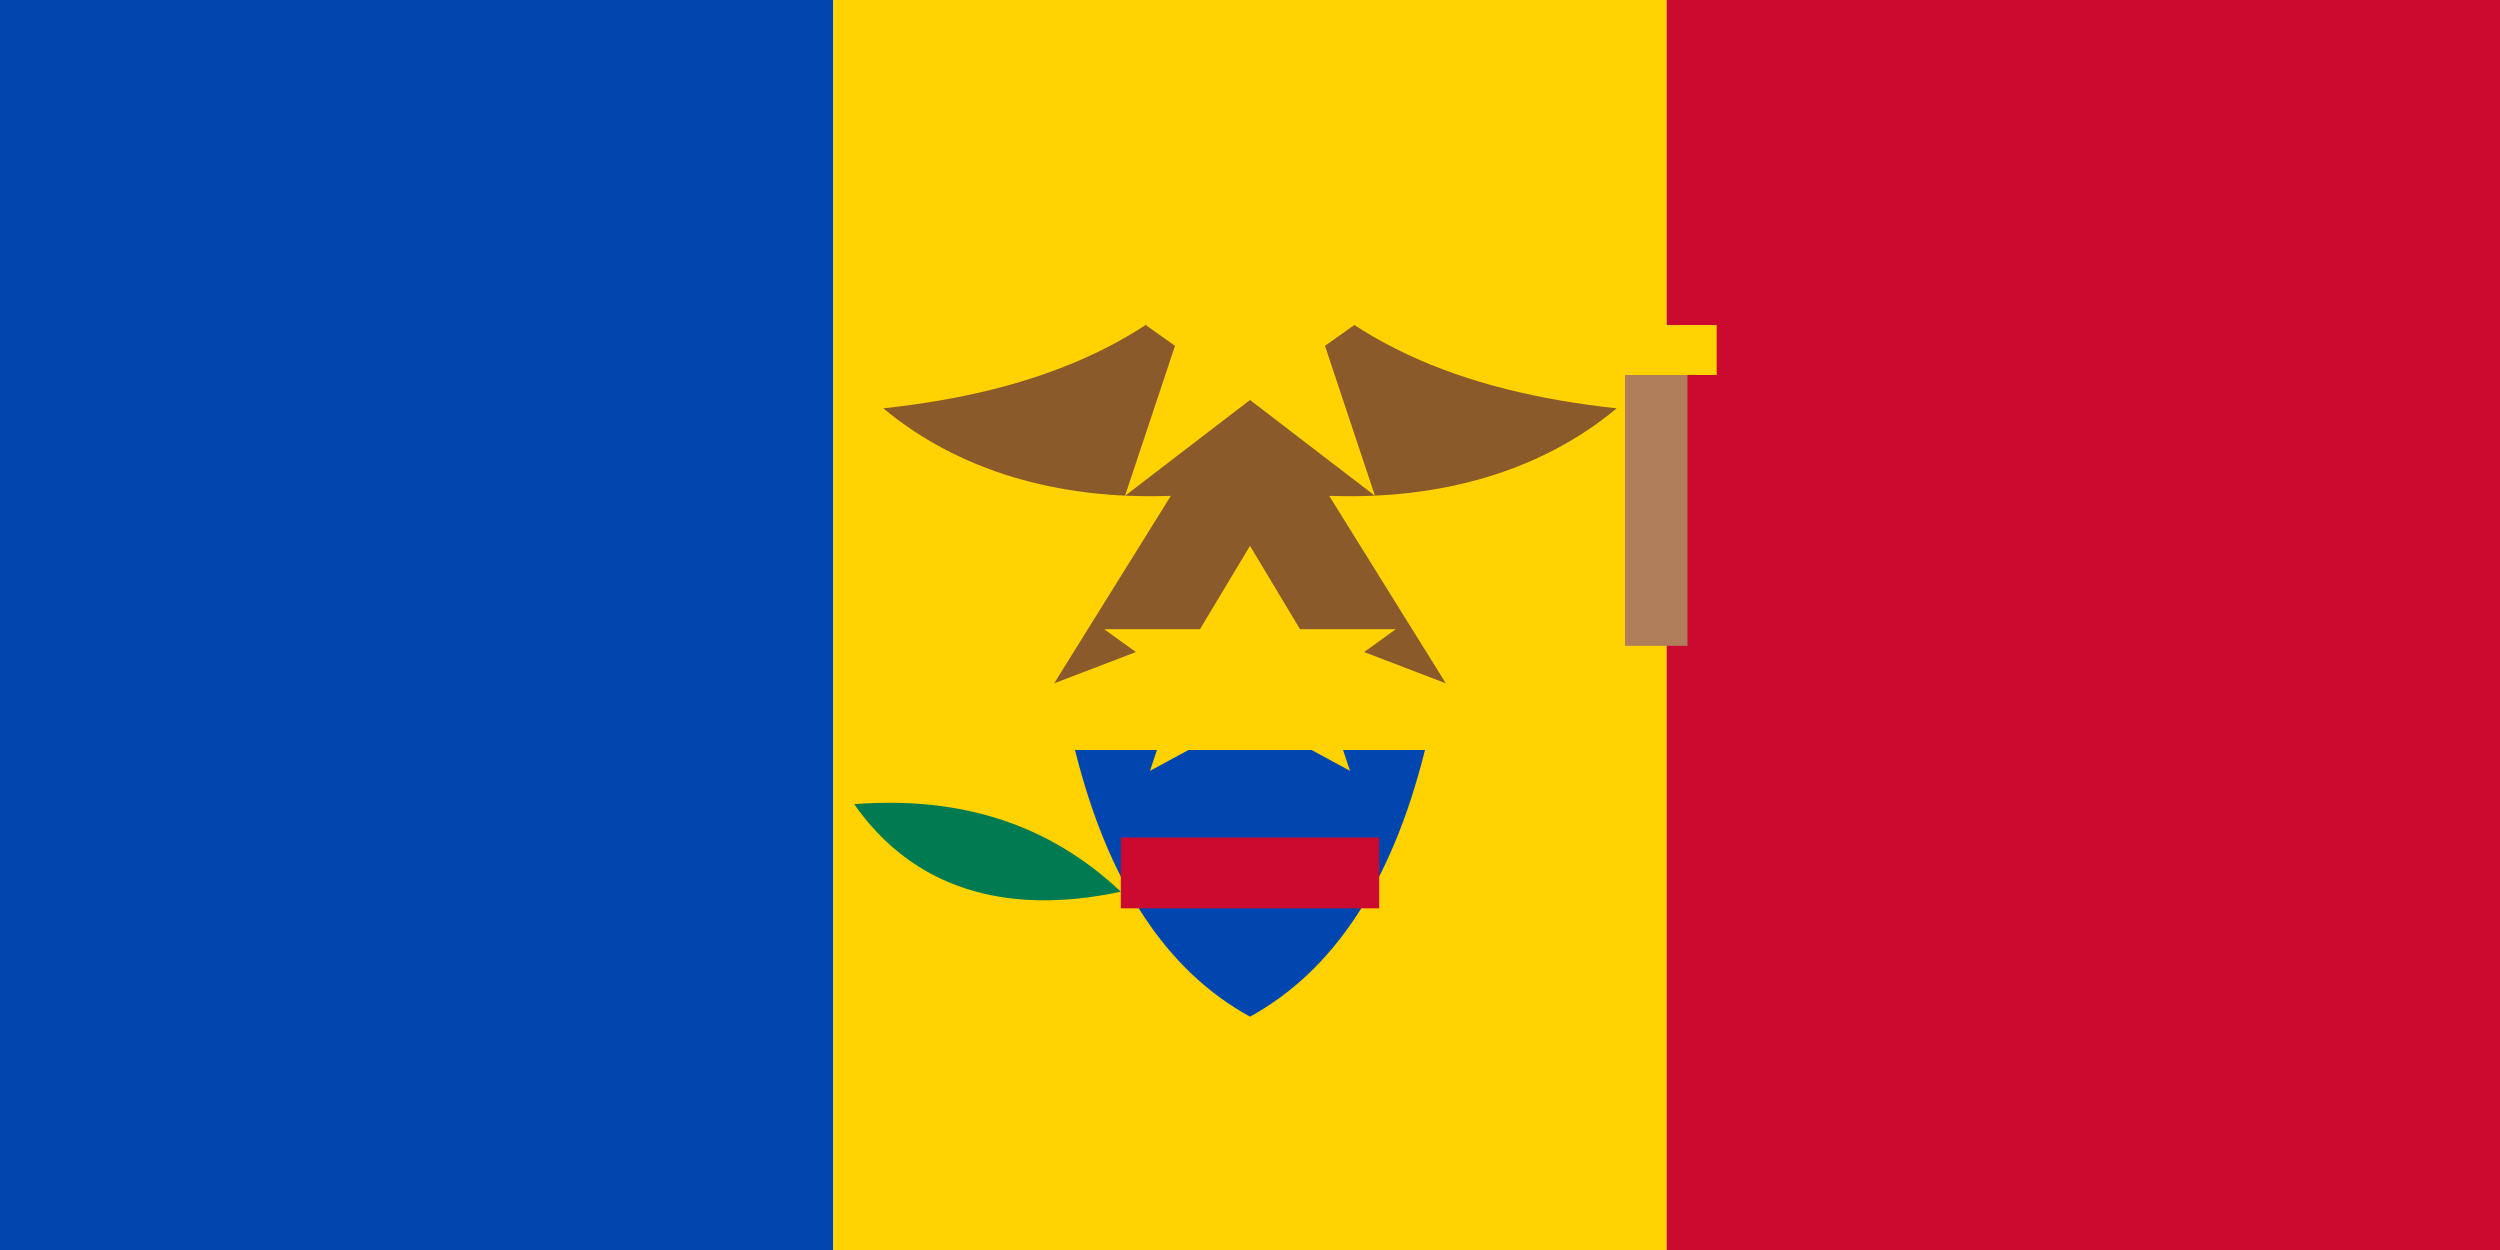
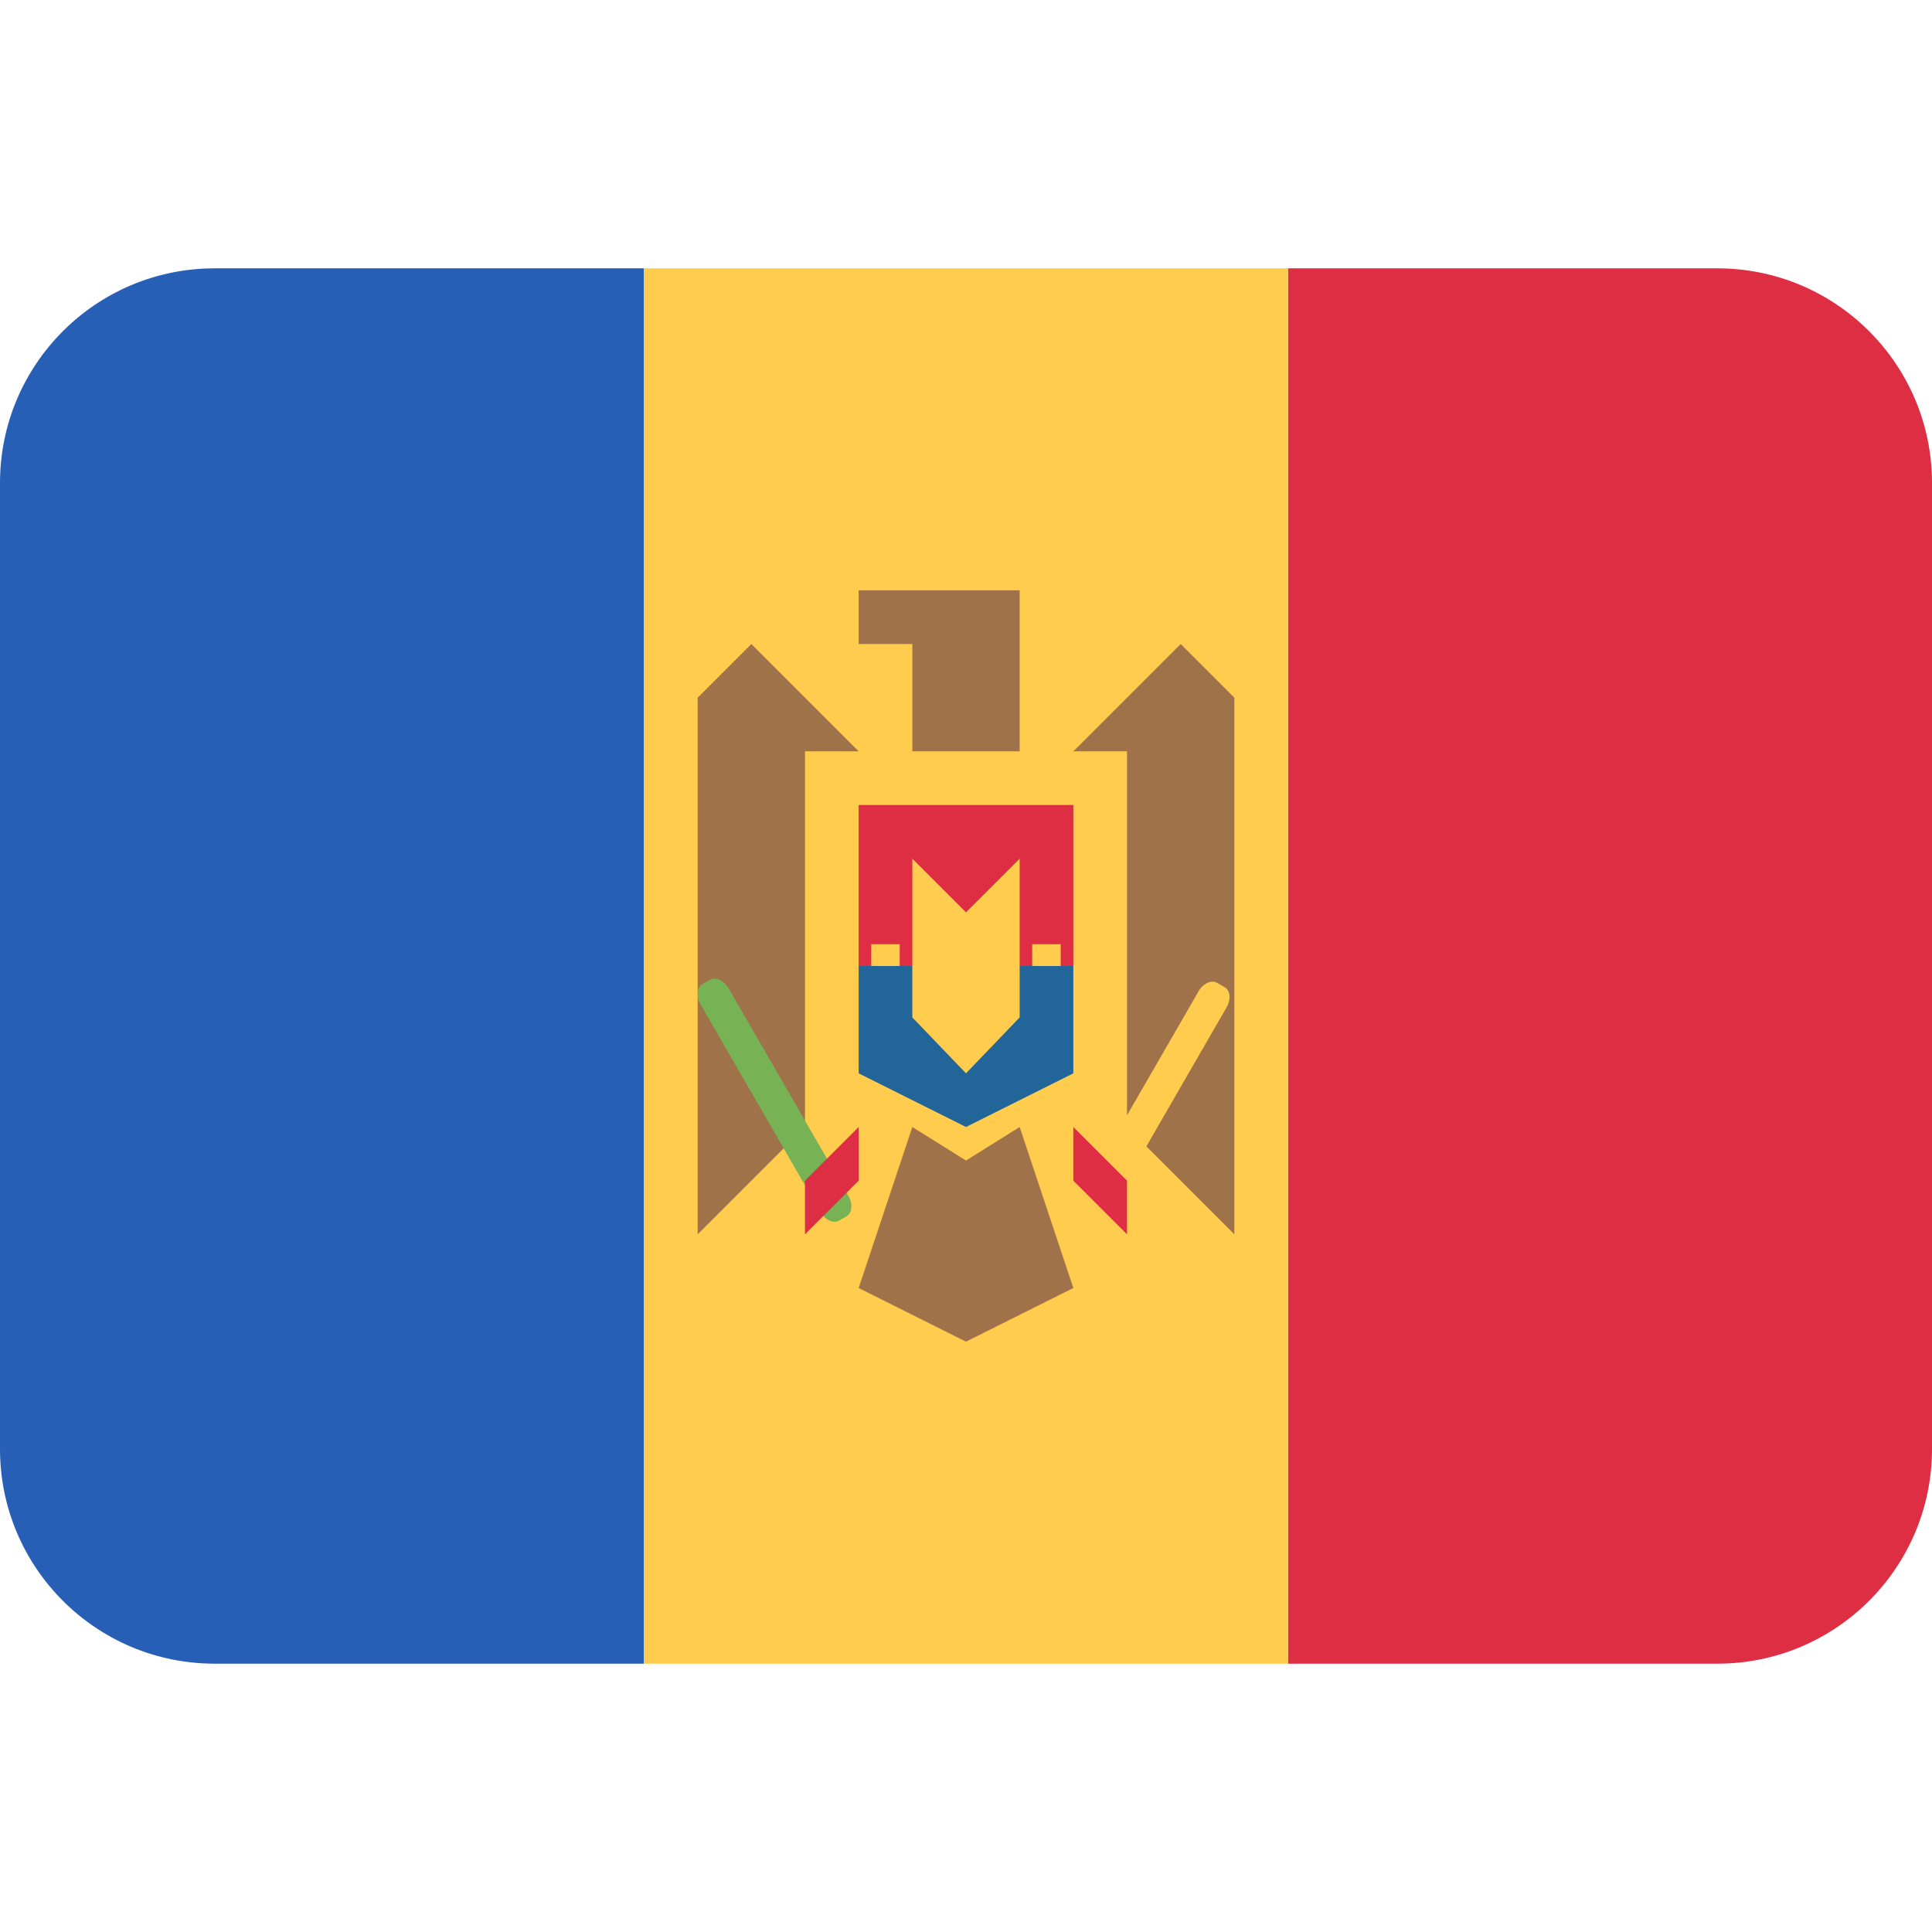
- <svg xmlns="http://www.w3.org/2000/svg" viewBox="0 0 60 30">
-   <path fill="#0046ae" d="M0 0h20v30H0z" />
-   <path fill="#ffd200" d="M20 0h20v30H20z" />
-   <path fill="#cc092f" d="M40 0h20v30H40z" />
-   <g transform="translate(30 15)">
-     <path fill="#8b5a2b" d="M0-9.6c-2 2.8-5.1 4-8.8 4.4 1.8 1.5 4.2 2.2 6.9 2.1l-2.8 4.5 4.7-1.8 4.7 1.8-2.8-4.5c2.7.1 5.1-.6 6.9-2.1C5.1-5.6 2-6.8 0-9.6z" />
-     <path fill="#8b5a2b" d="M-1.7-8.2h3.4v11h-3.4z" />
-     <path fill="#ffd200" d="M0-12.5 1.1-8.9h3.8L1.8-6.7 3-3.1 0-5.4-3-3.1l1.2-3.6-3.1-2.2h3.8z" />
-     <path fill="#ffd200" d="M-6.8 1.2C-5.7 6.7-3.1 10.2 0 11.5 3.1 10.2 5.7 6.7 6.8 1.2 4.1 2.2 1.9 2 0 .6-1.9 2-4.1 2.2-6.8 1.2z" />
-     <path fill="#0046ae" d="M-4.2 3h8.4c-.8 3.2-2.2 5.3-4.2 6.4C-2 8.3-3.4 6.2-4.2 3z" />
-     <path fill="#cc092f" d="M-3.1 5.1h6.2v1.7h-6.2z" />
-     <path fill="#ffd200" d="M0-1.9 1.2.1h2.3L1.7 1.4l.7 2.1L0 2.2l-2.4 1.3.7-2.1L-3.5.1h2.3z" />
-     <path fill="#ffd200" d="M-9.6-.4c1.5-1.3 2.8-1.7 4-1.2-1.1 1.7-2.4 2.1-4 1.2zM9.6-.4c-1.5-1.3-2.8-1.7-4-1.2 1.1 1.7 2.4 2.1 4 1.2z" />
-     <path fill="#007a50" d="M-9.5 4.3c2.6-.2 4.7.5 6.4 2.1-2.8.6-5-.1-6.4-2.1z" />
-     <path fill="#b07e5b" d="M9-6.5h1.5v7H9z" />
-     <path fill="#ffd200" d="M8.2-7.2h3v1.2h-3z" />
-   </g>
+ <svg xmlns="http://www.w3.org/2000/svg" viewBox="0 0 36 36">
+   <path fill="#DD2E44" d="M32 5h-8v26h8c2.209 0 4-1.791 4-4V9c0-2.209-1.791-4-4-4z" />
+   <path fill="#265FB5" d="M4 5C1.791 5 0 6.791 0 9v18c0 2.209 1.791 4 4 4h8V5H4z" />
+   <path fill="#FFCC4D" d="M12 5h12v26H12z" />
+   <path fill="#DD2E44" d="M16 15h4v3h-4z" />
+   <path fill="#269" d="M16 18v2l2 1 2-1v-2z" />
+   <path fill="#A0724A" d="M16 11v1h1v2h2v-3zm3 10l-1 .625L17 21l-1 3 2 1 2-1zm-4-8l-1-1-1 1v10l2-2v-7h1zm7-1l-1 1-1 1h1v7l2 2V13z" />
+   <path fill="#FFCC4D" d="M16.234 17.594h.531V18h-.531zm3 0h.531V18h-.531z" />
+   <path fill="#77B255" d="M15.637 22.743c-.106.062-.263-.01-.35-.159l-2.232-3.866c-.086-.15-.07-.321.037-.383l.136-.078c.106-.062.263.01.349.159l2.232 3.867c.087.149.07.32-.036.382l-.136.078z" />
+   <path fill="#FFCC4D" d="M22.817 18.393c.107.061.125.23.039.377l-2.191 3.798c-.086.147-.24.216-.348.155l-.135-.078c-.106-.062-.124-.23-.039-.378l2.192-3.798c.085-.146.24-.217.347-.154l.135.078z" />
+   <path fill="#DD2E44" d="M16 21l-1 1v1l1-1zm4 0v1l1 1v-1z" />
+   <path fill="#FFCC4D" d="M18 17l-1-1v2.958L18 20l1-1.042V16z" />
</svg>
